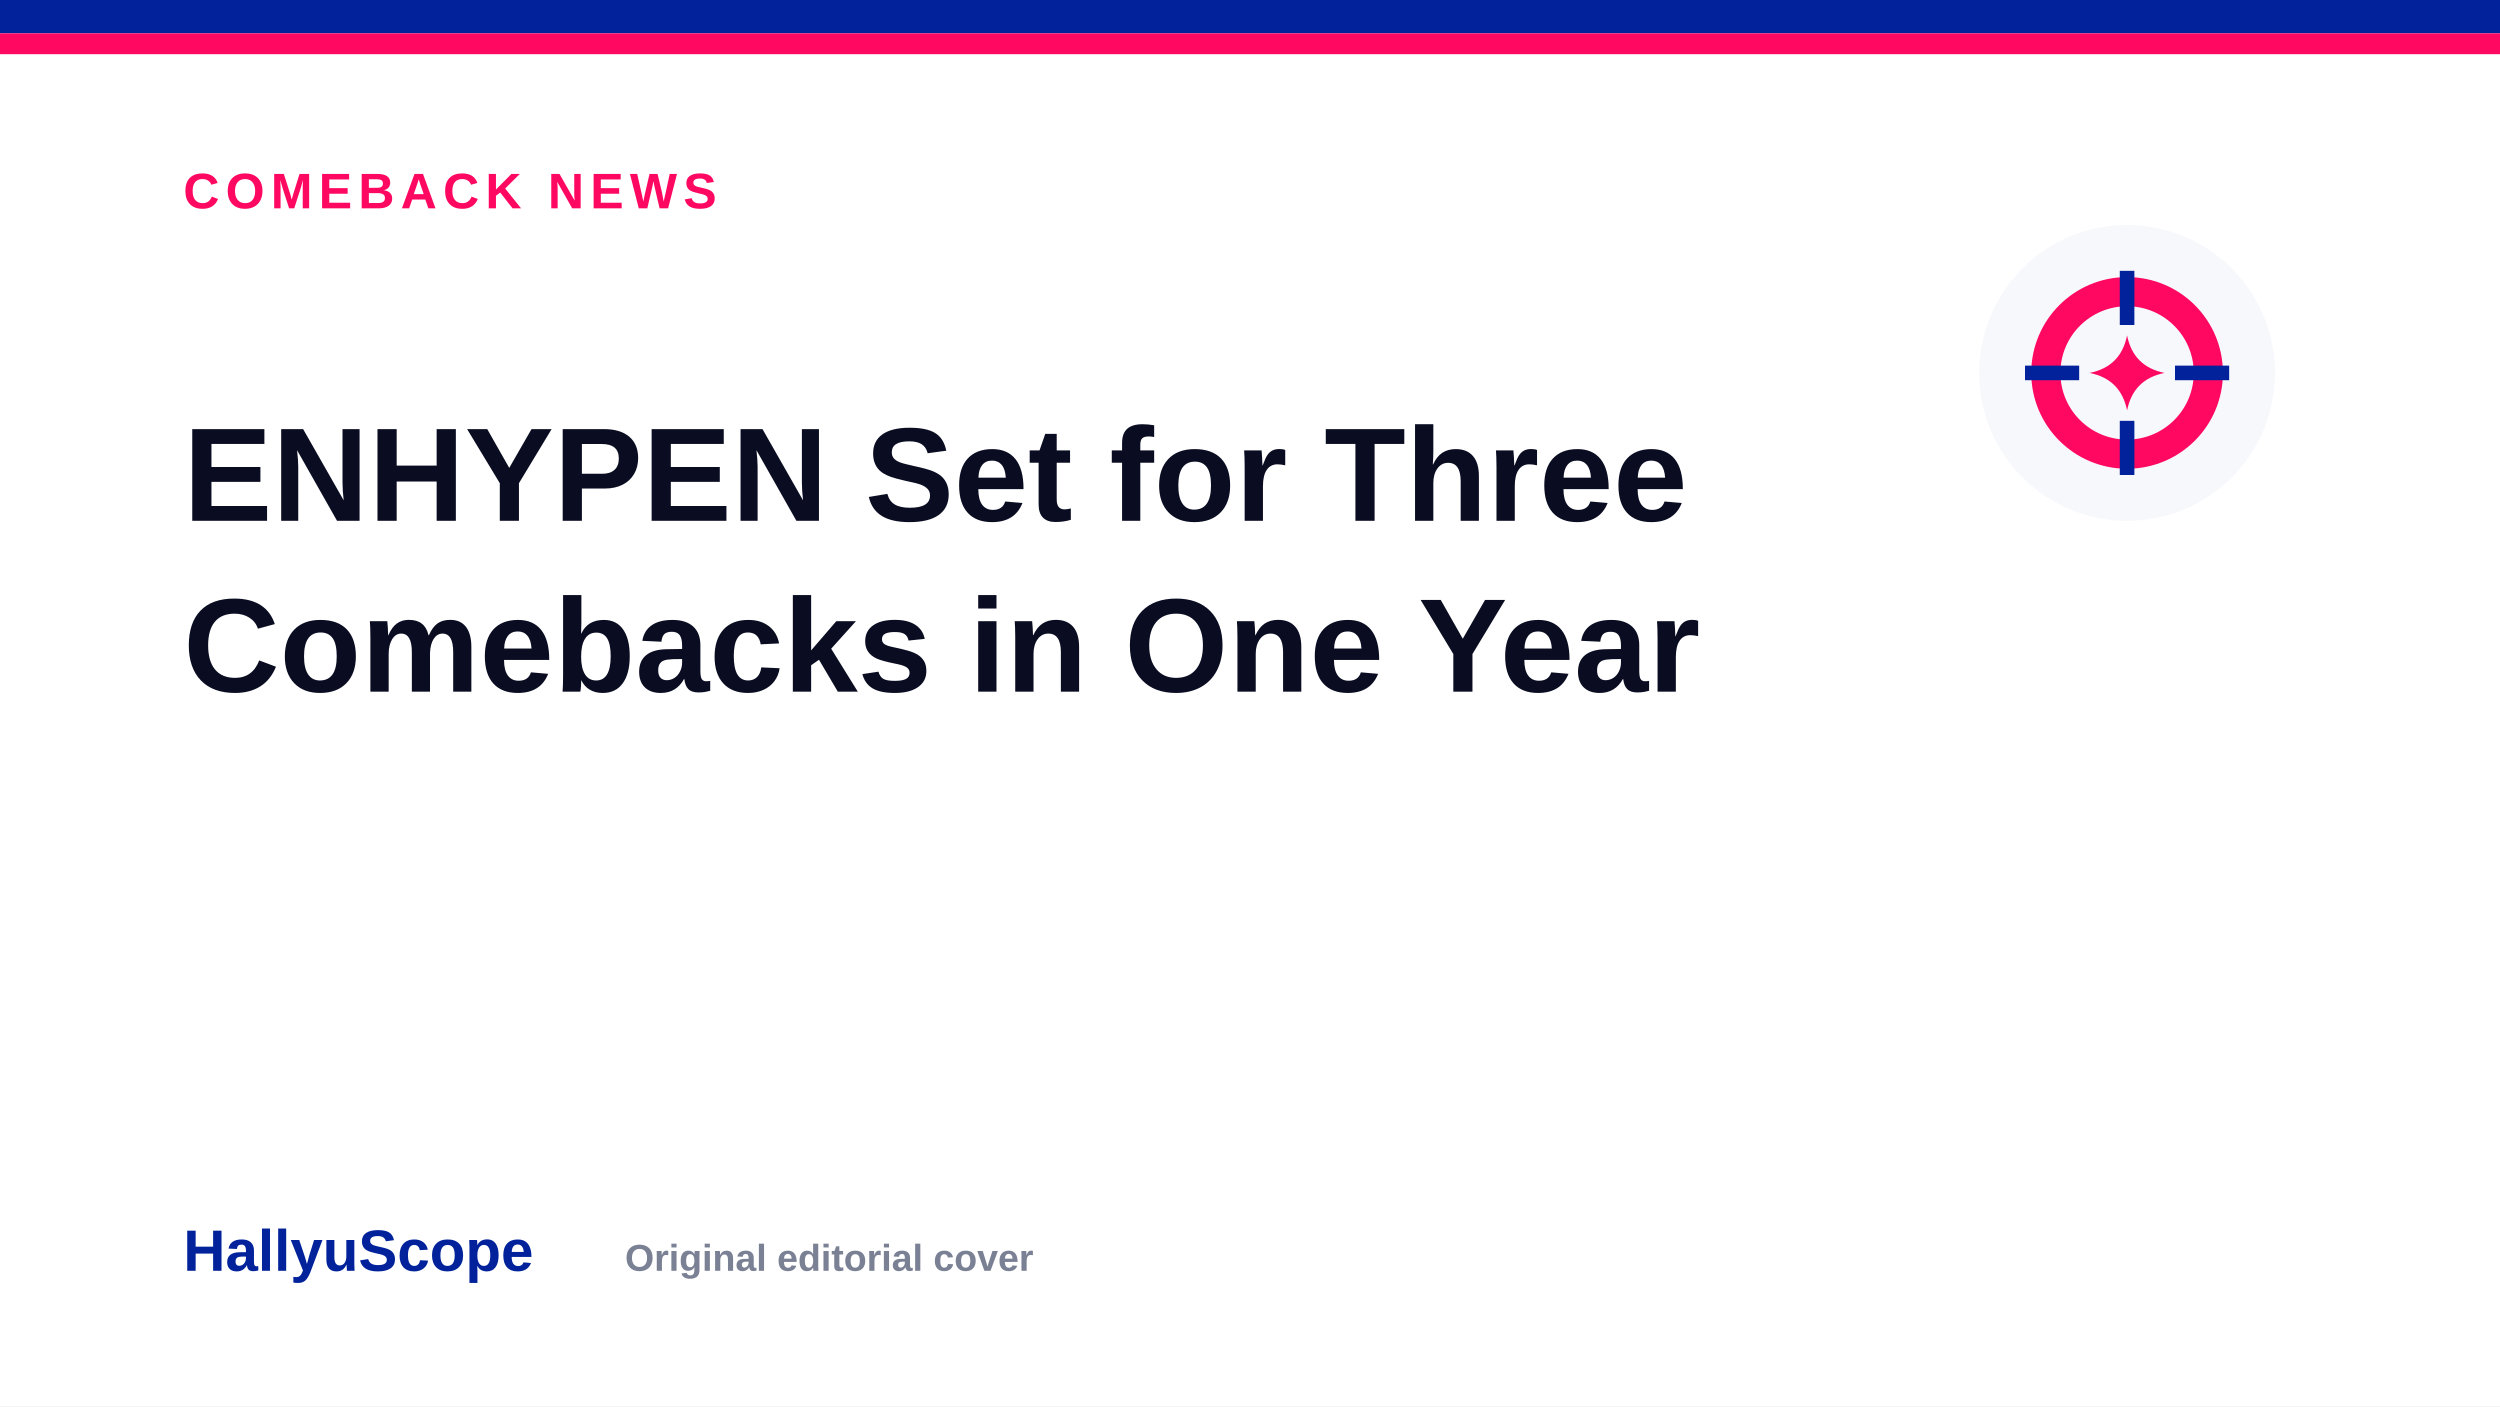
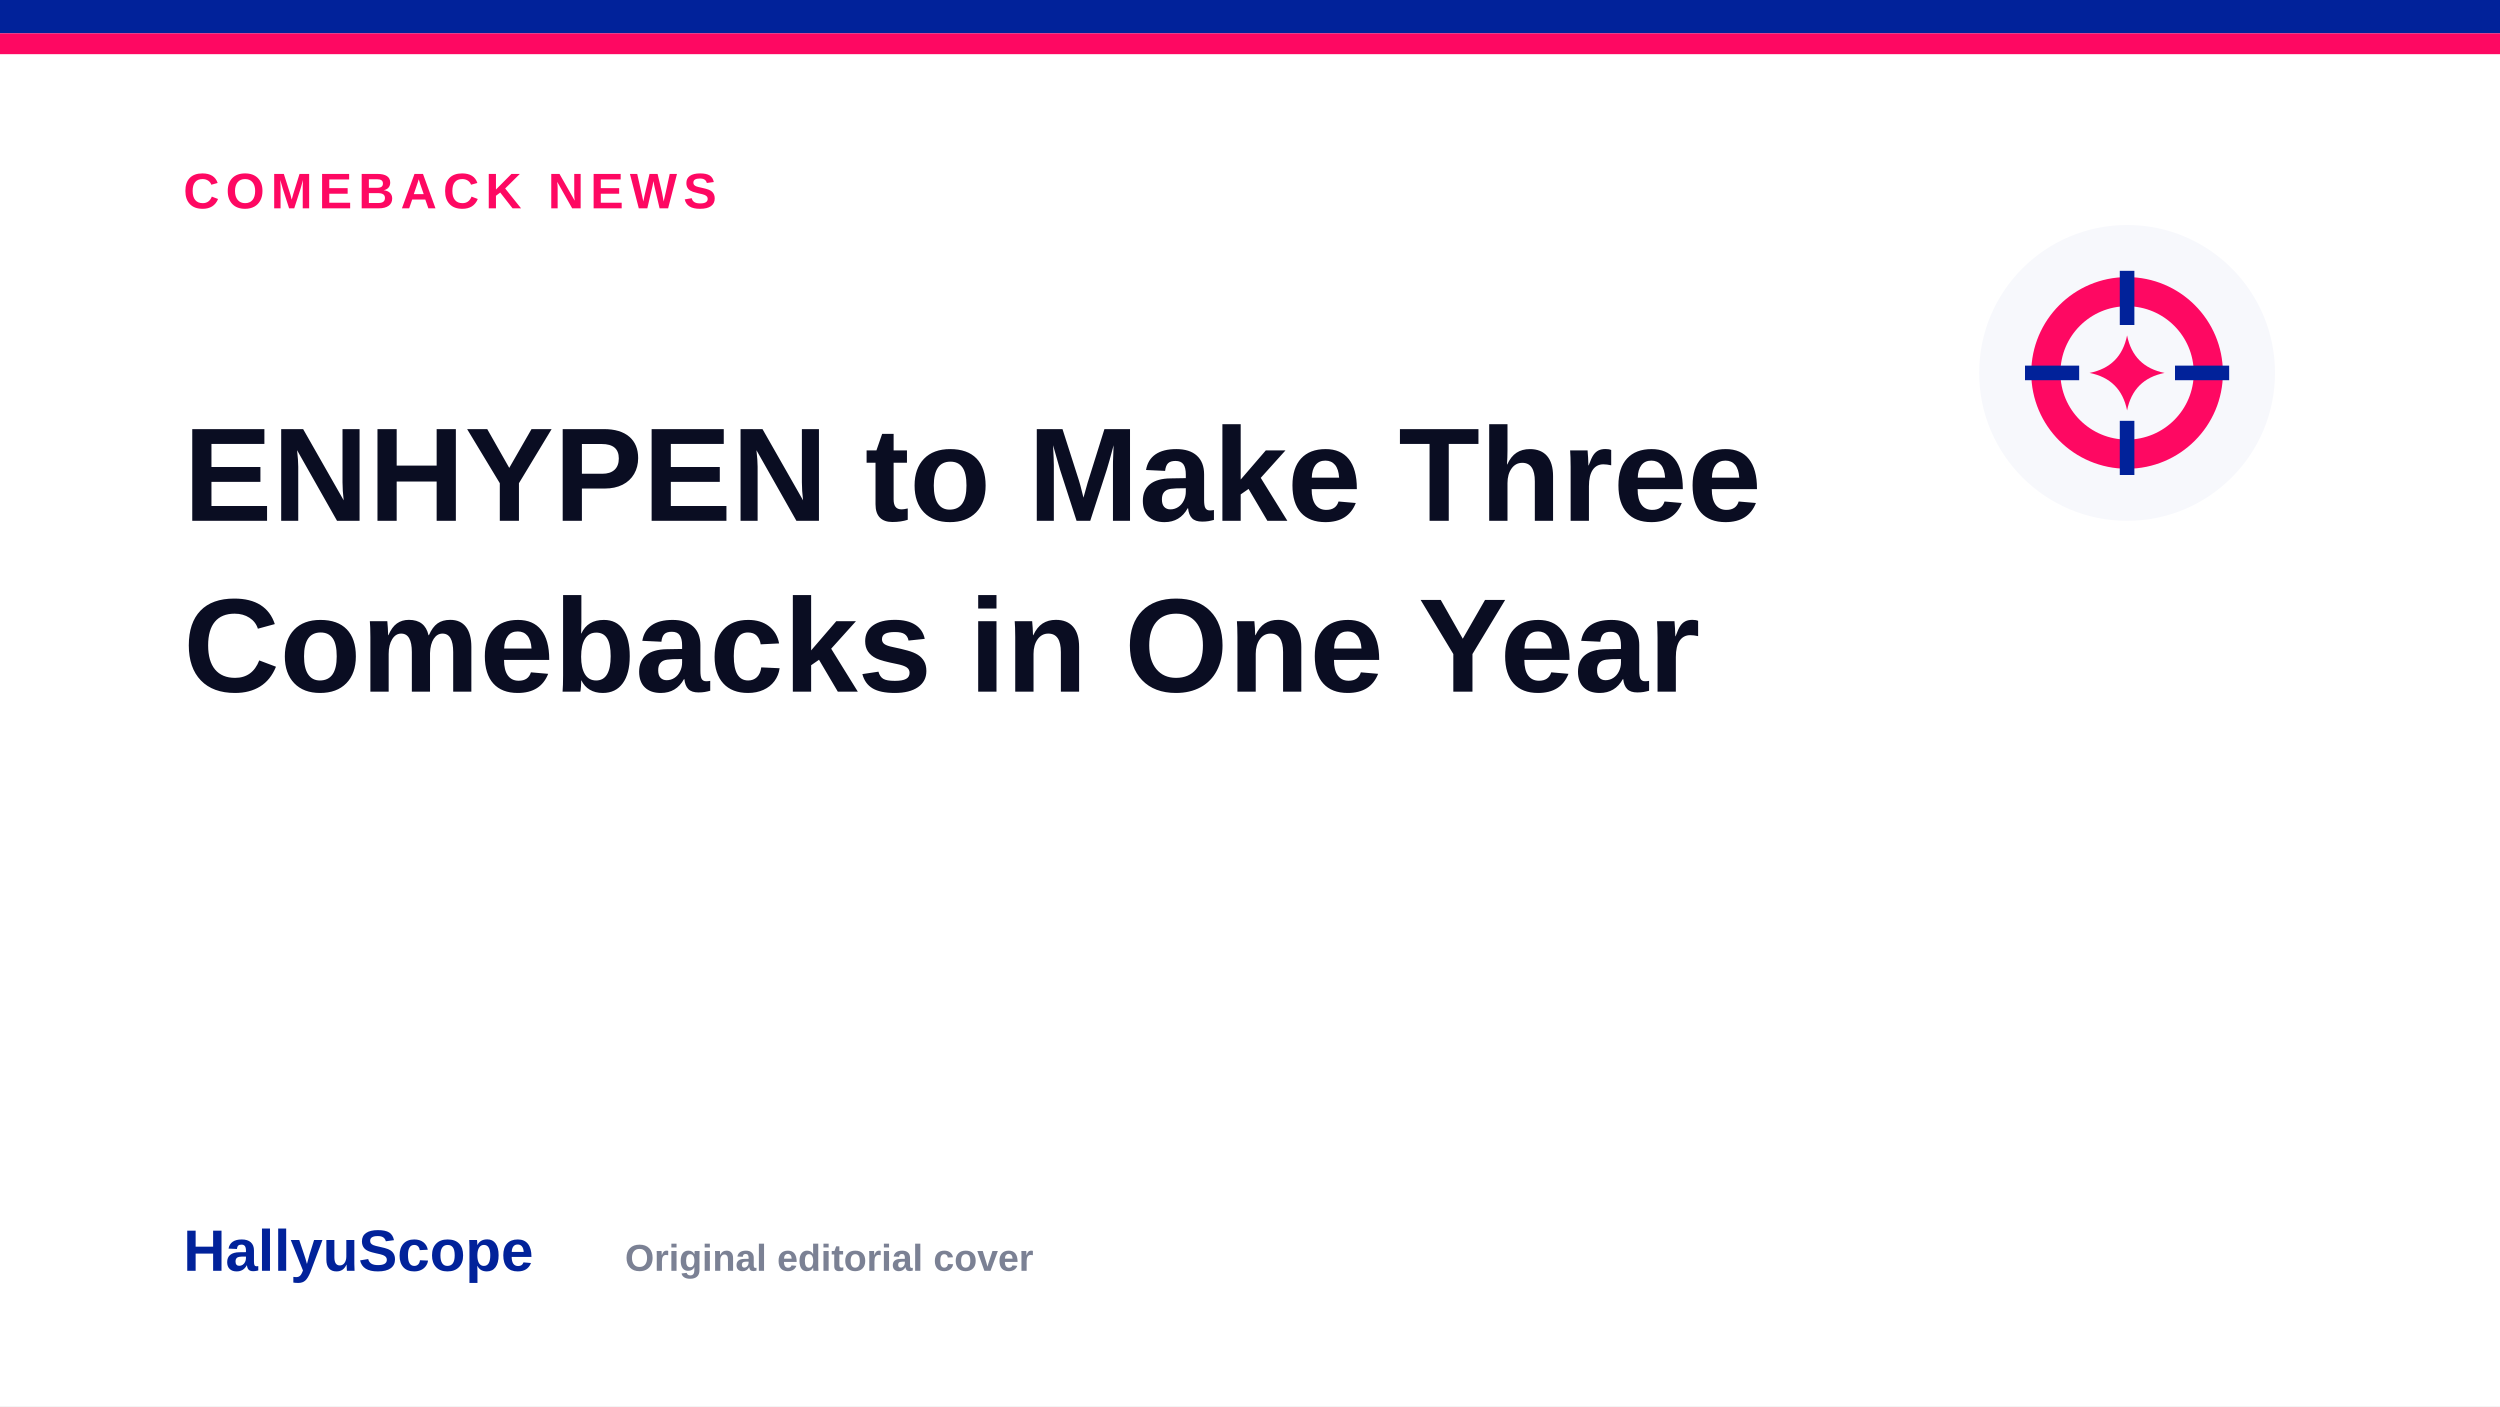
<svg xmlns="http://www.w3.org/2000/svg" width="1200" height="675" viewBox="0 0 1200 675">
  <rect width="1200" height="675" fill="#ffffff" />
  <rect x="0" y="0" width="1200" height="16" fill="#01229a" />
  <rect x="0" y="16" width="1200" height="10" fill="#fe0862" />
  <text x="88" y="100" font-family="Arial, Helvetica, sans-serif" font-size="24" font-weight="800" letter-spacing="3" fill="#fe0862">COMEBACK NEWS</text>
-   <text x="88" y="250" font-family="Arial, Helvetica, sans-serif" font-size="64" font-weight="800" fill="#0a0d22">ENHYPEN Set for Three</text>
+   <text x="88" y="250" font-family="Arial, Helvetica, sans-serif" font-size="64" font-weight="800" fill="#0a0d22">ENHYPEN to Make Three</text>
  <text x="88" y="332" font-family="Arial, Helvetica, sans-serif" font-size="64" font-weight="800" fill="#0a0d22">Comebacks in One Year</text>
  <g transform="translate(950 108)">
    <rect x="0" y="0" width="142" height="142" rx="71" fill="#f7f8fc" />
    <circle cx="71" cy="71" r="39" fill="none" stroke="#fe0862" stroke-width="14" />
    <path d="M71 22v26M71 94v26M22 71h26M94 71h26" stroke="#01229a" stroke-width="7" />
    <path d="M71 53q3 15 18 18-15 3-18 18-3-15-18-18 15-3 18-18Z" fill="#fe0862" />
  </g>
  <text x="88" y="610" font-family="Arial, Helvetica, sans-serif" font-size="28" font-weight="800" fill="#01229a">HallyuScope</text>
  <text x="300" y="610" font-family="Arial, Helvetica, sans-serif" font-size="18" font-weight="600" fill="#7b8194">Original editorial cover</text>
</svg>
